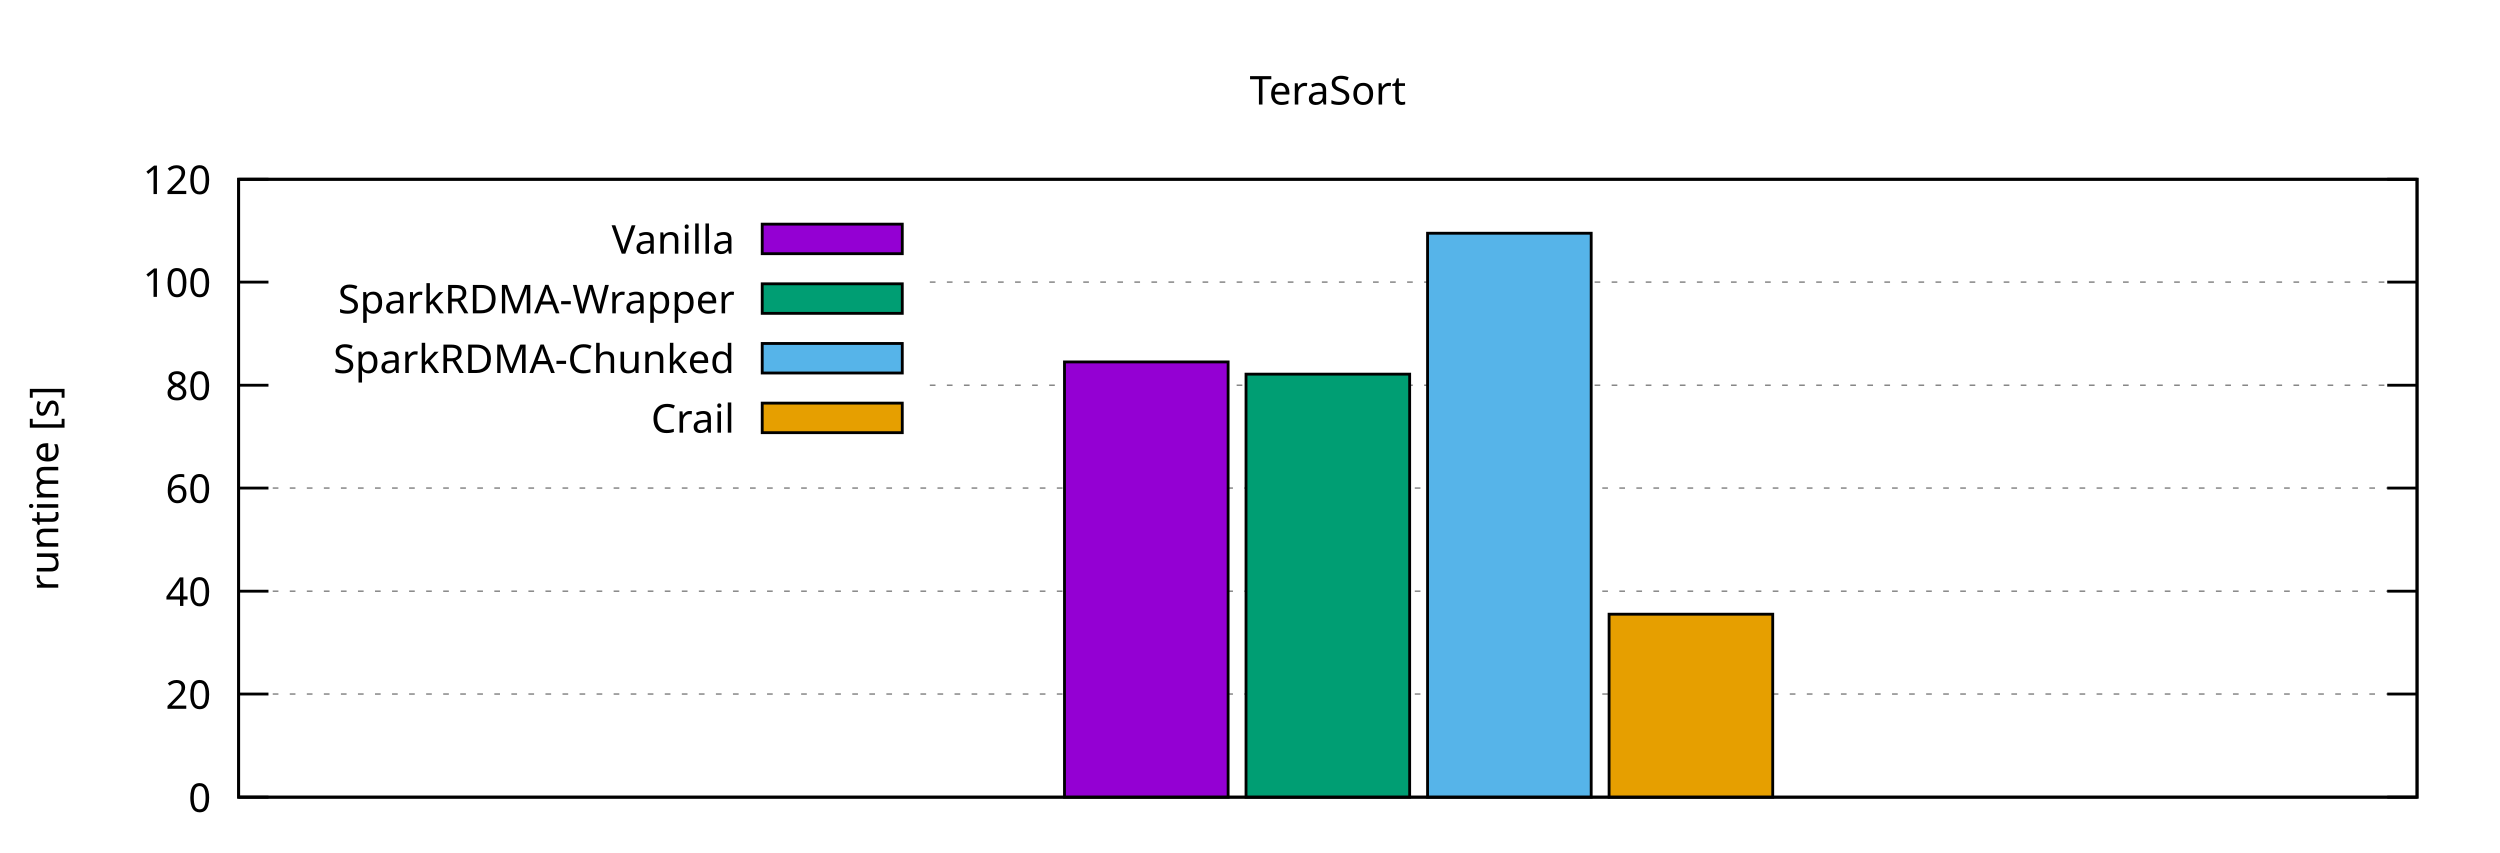
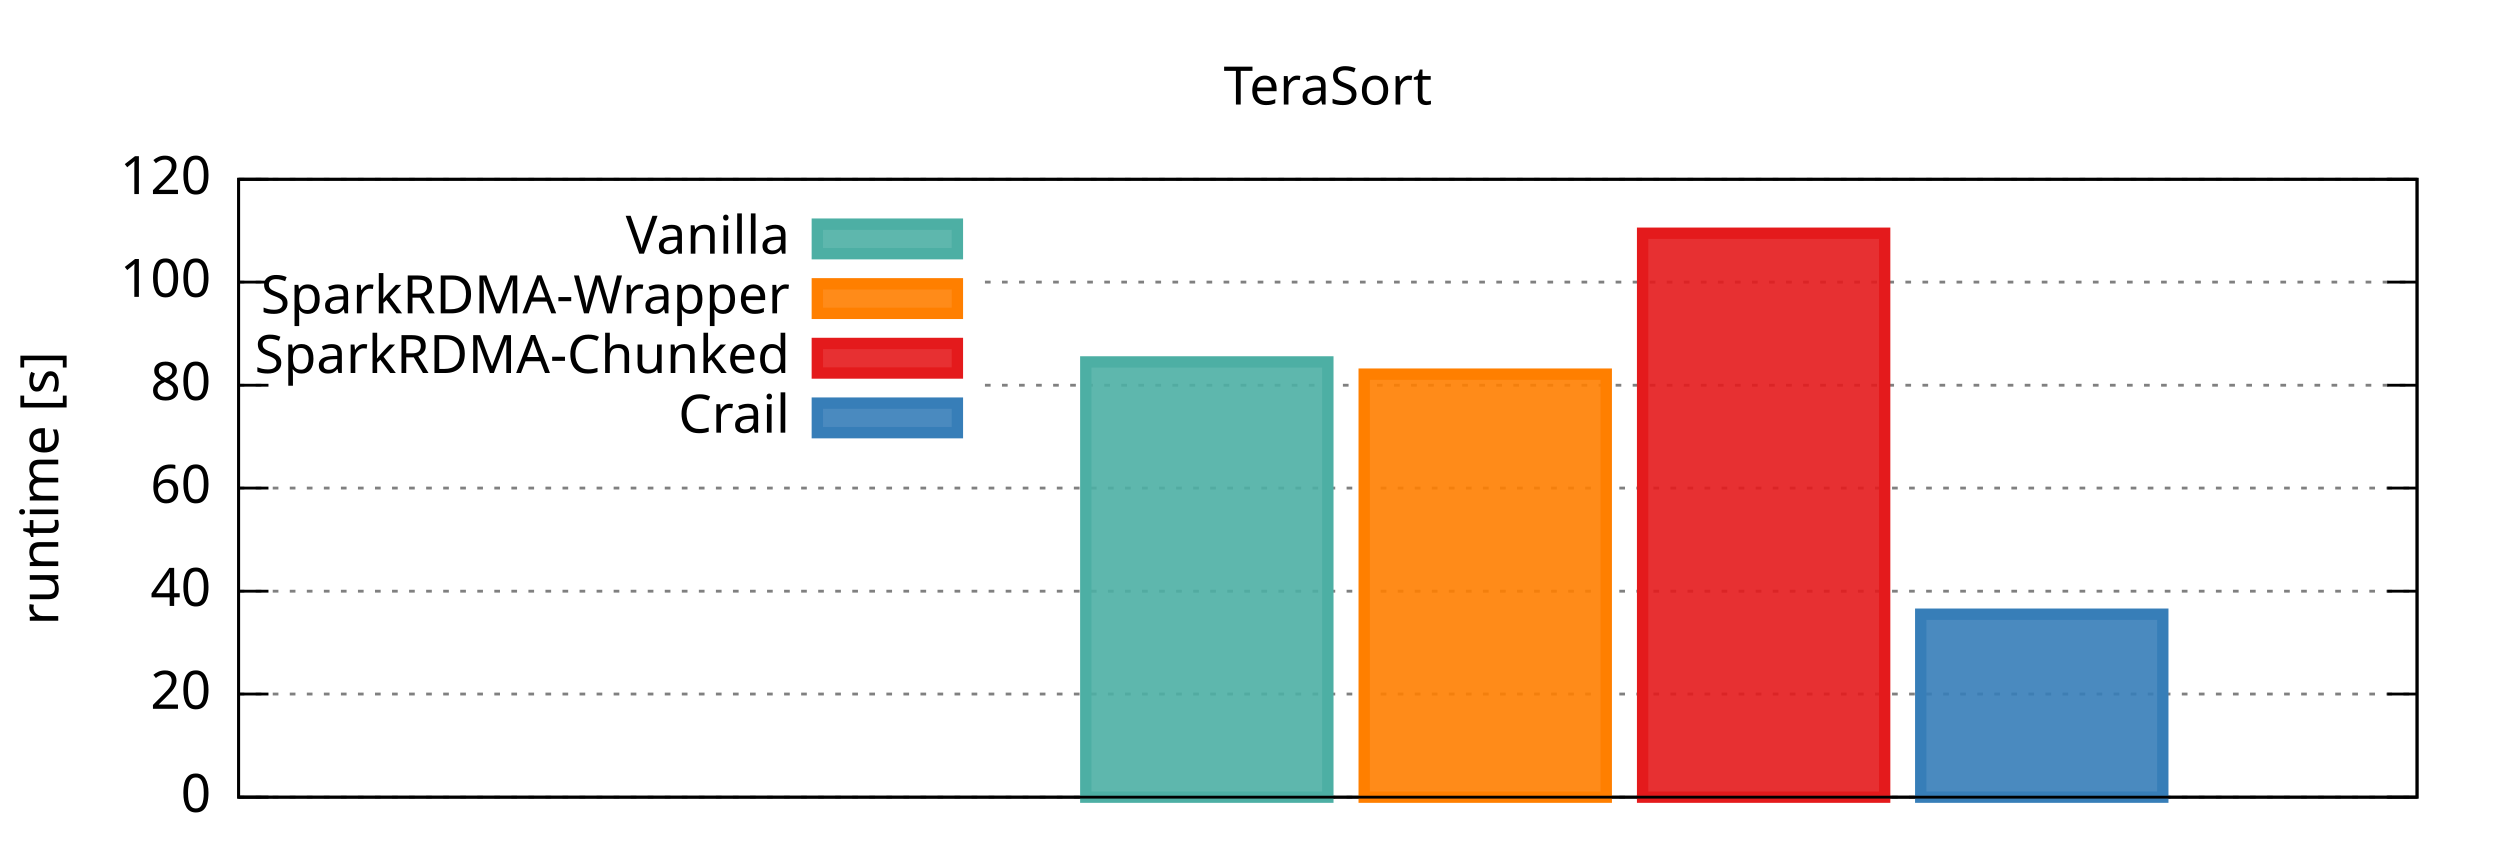
<svg xmlns="http://www.w3.org/2000/svg" xmlns:xlink="http://www.w3.org/1999/xlink" width="880" height="300" viewBox="0 0 880 300">
  <g id="gnuplot_canvas">
    <rect x="0" y="0" width="880" height="300" fill="none" />
    <defs>
      <circle id="gpDot" r="0.5" stroke-width="0.5" />
      <path id="gpPt0" stroke-width="0.190" stroke="currentColor" d="M-1,0 h2 M0,-1 v2" />
      <path id="gpPt1" stroke-width="0.190" stroke="currentColor" d="M-1,-1 L1,1 M1,-1 L-1,1" />
      <path id="gpPt2" stroke-width="0.190" stroke="currentColor" d="M-1,0 L1,0 M0,-1 L0,1 M-1,-1 L1,1 M-1,1 L1,-1" />
      <rect id="gpPt3" stroke-width="0.190" stroke="currentColor" x="-1" y="-1" width="2" height="2" />
      <rect id="gpPt4" stroke-width="0.190" stroke="currentColor" fill="currentColor" x="-1" y="-1" width="2" height="2" />
      <circle id="gpPt5" stroke-width="0.190" stroke="currentColor" cx="0" cy="0" r="1" />
      <use xlink:href="#gpPt5" id="gpPt6" fill="currentColor" stroke="none" />
      <path id="gpPt7" stroke-width="0.190" stroke="currentColor" d="M0,-1.33 L-1.33,0.67 L1.33,0.67 z" />
      <use xlink:href="#gpPt7" id="gpPt8" fill="currentColor" stroke="none" />
      <use xlink:href="#gpPt7" id="gpPt9" stroke="currentColor" transform="rotate(180)" />
      <use xlink:href="#gpPt9" id="gpPt10" fill="currentColor" stroke="none" />
      <use xlink:href="#gpPt3" id="gpPt11" stroke="currentColor" transform="rotate(45)" />
      <use xlink:href="#gpPt11" id="gpPt12" fill="currentColor" stroke="none" />
-       <path id="gpPt13" stroke-width="0.190" stroke="currentColor" d="M0,1.330 L1.265,0.411 L0.782,-1.067 L-0.782,-1.076 L-1.265,0.411 z" />
-       <use xlink:href="#gpPt13" id="gpPt14" fill="currentColor" stroke="none" />
-       <filter id="textbox" filterUnits="objectBoundingBox" x="0" y="0" height="1" width="1">
-         <feFlood flood-color="white" flood-opacity="1" result="bgnd" />
-         <feComposite in="SourceGraphic" in2="bgnd" operator="atop" />
-       </filter>
-       <filter id="greybox" filterUnits="objectBoundingBox" x="0" y="0" height="1" width="1">
-         <feFlood flood-color="lightgrey" flood-opacity="1" result="grey" />
-         <feComposite in="SourceGraphic" in2="grey" operator="atop" />
-       </filter>
    </defs>
-     <g fill="none" color="white" stroke="currentColor" stroke-width="1.00" stroke-linecap="butt" stroke-linejoin="miter">
+     <g style="fill:none; color:white; stroke:currentColor; stroke-width:1.00; stroke-linecap:butt; stroke-linejoin:miter">
</g>
-     <g fill="none" color="black" stroke="currentColor" stroke-width="1.00" stroke-linecap="butt" stroke-linejoin="miter">
+     <g style="fill:none; color:black; stroke:currentColor; stroke-width:1.00; stroke-linecap:butt; stroke-linejoin:miter">
</g>
-     <g fill="none" color="black" stroke="black" stroke-width="0.50" stroke-linecap="butt" stroke-linejoin="miter">
- </g>
-     <g fill="none" color="gray" stroke="currentColor" stroke-width="0.50" stroke-linecap="butt" stroke-linejoin="miter">
-       <path stroke="gray" stroke-dasharray="2,4" class="gridline" d="M84.0,280.6 L850.8,280.6  " />
+     <g style="fill:none; color:gray; stroke:currentColor; stroke-width:1.00; stroke-linecap:butt; stroke-linejoin:miter">
+       <path stroke="gray" stroke-dasharray=" 2,4" class="gridline" d="M84.0,280.6 L850.8,280.6  h0.01" />
    </g>
-     <g fill="none" color="gray" stroke="gray" stroke-width="1.00" stroke-linecap="butt" stroke-linejoin="miter">
- </g>
-     <g fill="none" color="black" stroke="currentColor" stroke-width="1.00" stroke-linecap="butt" stroke-linejoin="miter">
-       <path stroke="black" d="M84.0,280.6 L94.5,280.6 M850.8,280.6 L840.3,280.6  " />
-       <g transform="translate(74.3,285.8)" stroke="none" fill="black" font-family="Times-Roman" font-size="14.00" text-anchor="end">
-         <text>
-           <tspan font-family="Times-Roman"> 0</tspan>
-         </text>
+     <g style="fill:none; color:black; stroke:currentColor; stroke-width:1.00; stroke-linecap:butt; stroke-linejoin:miter">
+       <path stroke="black" d="M84.0,280.6 L94.5,280.6 M850.8,280.6 L840.3,280.6  h0.01" />
+       <g transform="translate(74.3,285.8)" style="stroke:none; fill:black; font-family:Times-Roman; font-size:14.00pt; text-anchor:end">
+         <text> 0</text>
      </g>
    </g>
-     <g fill="none" color="black" stroke="currentColor" stroke-width="1.00" stroke-linecap="butt" stroke-linejoin="miter">
- </g>
-     <g fill="none" color="black" stroke="black" stroke-width="0.50" stroke-linecap="butt" stroke-linejoin="miter">
- </g>
-     <g fill="none" color="gray" stroke="currentColor" stroke-width="0.50" stroke-linecap="butt" stroke-linejoin="miter">
-       <path stroke="gray" stroke-dasharray="2,4" class="gridline" d="M84.0,244.3 L850.8,244.3  " />
+     <g style="fill:none; color:gray; stroke:currentColor; stroke-width:1.00; stroke-linecap:butt; stroke-linejoin:miter">
+       <path stroke="gray" stroke-dasharray=" 2,4" class="gridline" d="M84.0,244.3 L850.8,244.3  h0.01" />
    </g>
-     <g fill="none" color="gray" stroke="gray" stroke-width="1.00" stroke-linecap="butt" stroke-linejoin="miter">
- </g>
-     <g fill="none" color="black" stroke="currentColor" stroke-width="1.00" stroke-linecap="butt" stroke-linejoin="miter">
-       <path stroke="black" d="M84.0,244.3 L94.5,244.3 M850.8,244.3 L840.3,244.3  " />
-       <g transform="translate(74.3,249.5)" stroke="none" fill="black" font-family="Times-Roman" font-size="14.00" text-anchor="end">
-         <text>
-           <tspan font-family="Times-Roman"> 20</tspan>
-         </text>
+     <g style="fill:none; color:black; stroke:currentColor; stroke-width:1.00; stroke-linecap:butt; stroke-linejoin:miter">
+       <path stroke="black" d="M84.0,244.3 L94.5,244.3 M850.8,244.3 L840.3,244.3  h0.01" />
+       <g transform="translate(74.3,249.5)" style="stroke:none; fill:black; font-family:Times-Roman; font-size:14.00pt; text-anchor:end">
+         <text> 20</text>
      </g>
    </g>
-     <g fill="none" color="black" stroke="currentColor" stroke-width="1.00" stroke-linecap="butt" stroke-linejoin="miter">
- </g>
-     <g fill="none" color="black" stroke="black" stroke-width="0.50" stroke-linecap="butt" stroke-linejoin="miter">
- </g>
-     <g fill="none" color="gray" stroke="currentColor" stroke-width="0.50" stroke-linecap="butt" stroke-linejoin="miter">
-       <path stroke="gray" stroke-dasharray="2,4" class="gridline" d="M84.0,208.1 L850.8,208.1  " />
+     <g style="fill:none; color:gray; stroke:currentColor; stroke-width:1.00; stroke-linecap:butt; stroke-linejoin:miter">
+       <path stroke="gray" stroke-dasharray=" 2,4" class="gridline" d="M84.0,208.1 L850.8,208.1  h0.01" />
    </g>
-     <g fill="none" color="gray" stroke="gray" stroke-width="1.00" stroke-linecap="butt" stroke-linejoin="miter">
- </g>
-     <g fill="none" color="black" stroke="currentColor" stroke-width="1.00" stroke-linecap="butt" stroke-linejoin="miter">
-       <path stroke="black" d="M84.0,208.1 L94.5,208.1 M850.8,208.1 L840.3,208.1  " />
-       <g transform="translate(74.3,213.3)" stroke="none" fill="black" font-family="Times-Roman" font-size="14.00" text-anchor="end">
-         <text>
-           <tspan font-family="Times-Roman"> 40</tspan>
-         </text>
+     <g style="fill:none; color:black; stroke:currentColor; stroke-width:1.00; stroke-linecap:butt; stroke-linejoin:miter">
+       <path stroke="black" d="M84.0,208.1 L94.5,208.1 M850.8,208.1 L840.3,208.1  h0.01" />
+       <g transform="translate(74.3,213.3)" style="stroke:none; fill:black; font-family:Times-Roman; font-size:14.00pt; text-anchor:end">
+         <text> 40</text>
      </g>
    </g>
-     <g fill="none" color="black" stroke="currentColor" stroke-width="1.00" stroke-linecap="butt" stroke-linejoin="miter">
- </g>
-     <g fill="none" color="black" stroke="black" stroke-width="0.50" stroke-linecap="butt" stroke-linejoin="miter">
- </g>
-     <g fill="none" color="gray" stroke="currentColor" stroke-width="0.50" stroke-linecap="butt" stroke-linejoin="miter">
-       <path stroke="gray" stroke-dasharray="2,4" class="gridline" d="M84.0,171.8 L850.8,171.8  " />
+     <g style="fill:none; color:gray; stroke:currentColor; stroke-width:1.00; stroke-linecap:butt; stroke-linejoin:miter">
+       <path stroke="gray" stroke-dasharray=" 2,4" class="gridline" d="M84.0,171.8 L850.8,171.8  h0.01" />
    </g>
-     <g fill="none" color="gray" stroke="gray" stroke-width="1.00" stroke-linecap="butt" stroke-linejoin="miter">
- </g>
-     <g fill="none" color="black" stroke="currentColor" stroke-width="1.00" stroke-linecap="butt" stroke-linejoin="miter">
-       <path stroke="black" d="M84.0,171.8 L94.5,171.8 M850.8,171.8 L840.3,171.8  " />
-       <g transform="translate(74.3,177.0)" stroke="none" fill="black" font-family="Times-Roman" font-size="14.00" text-anchor="end">
-         <text>
-           <tspan font-family="Times-Roman"> 60</tspan>
-         </text>
+     <g style="fill:none; color:black; stroke:currentColor; stroke-width:1.00; stroke-linecap:butt; stroke-linejoin:miter">
+       <path stroke="black" d="M84.0,171.8 L94.5,171.8 M850.8,171.8 L840.3,171.8  h0.01" />
+       <g transform="translate(74.3,177.0)" style="stroke:none; fill:black; font-family:Times-Roman; font-size:14.00pt; text-anchor:end">
+         <text> 60</text>
      </g>
    </g>
-     <g fill="none" color="black" stroke="currentColor" stroke-width="1.00" stroke-linecap="butt" stroke-linejoin="miter">
- </g>
-     <g fill="none" color="black" stroke="black" stroke-width="0.50" stroke-linecap="butt" stroke-linejoin="miter">
- </g>
-     <g fill="none" color="gray" stroke="currentColor" stroke-width="0.50" stroke-linecap="butt" stroke-linejoin="miter">
-       <path stroke="gray" stroke-dasharray="2,4" class="gridline" d="M84.0,135.6 L93.7,135.6 M327.3,135.6 L850.8,135.6  " />
+     <g style="fill:none; color:gray; stroke:currentColor; stroke-width:1.00; stroke-linecap:butt; stroke-linejoin:miter">
+       <path stroke="gray" stroke-dasharray=" 2,4" class="gridline" d="M84.0,135.6 L93.7,135.6 M346.7,135.6 L850.8,135.6  h0.01" />
    </g>
-     <g fill="none" color="gray" stroke="gray" stroke-width="1.00" stroke-linecap="butt" stroke-linejoin="miter">
- </g>
-     <g fill="none" color="black" stroke="currentColor" stroke-width="1.00" stroke-linecap="butt" stroke-linejoin="miter">
-       <path stroke="black" d="M84.0,135.6 L94.5,135.6 M850.8,135.6 L840.3,135.6  " />
-       <g transform="translate(74.3,140.8)" stroke="none" fill="black" font-family="Times-Roman" font-size="14.00" text-anchor="end">
-         <text>
-           <tspan font-family="Times-Roman"> 80</tspan>
-         </text>
+     <g style="fill:none; color:black; stroke:currentColor; stroke-width:1.00; stroke-linecap:butt; stroke-linejoin:miter">
+       <path stroke="black" d="M84.0,135.6 L94.5,135.6 M850.8,135.6 L840.3,135.6  h0.01" />
+       <g transform="translate(74.3,140.8)" style="stroke:none; fill:black; font-family:Times-Roman; font-size:14.00pt; text-anchor:end">
+         <text> 80</text>
      </g>
    </g>
-     <g fill="none" color="black" stroke="currentColor" stroke-width="1.00" stroke-linecap="butt" stroke-linejoin="miter">
- </g>
-     <g fill="none" color="black" stroke="black" stroke-width="0.50" stroke-linecap="butt" stroke-linejoin="miter">
- </g>
-     <g fill="none" color="gray" stroke="currentColor" stroke-width="0.50" stroke-linecap="butt" stroke-linejoin="miter">
-       <path stroke="gray" stroke-dasharray="2,4" class="gridline" d="M84.0,99.3 L93.7,99.3 M327.3,99.3 L850.8,99.3  " />
+     <g style="fill:none; color:gray; stroke:currentColor; stroke-width:1.00; stroke-linecap:butt; stroke-linejoin:miter">
+       <path stroke="gray" stroke-dasharray=" 2,4" class="gridline" d="M84.0,99.3 L93.7,99.3 M346.7,99.3 L850.8,99.3  h0.01" />
    </g>
-     <g fill="none" color="gray" stroke="gray" stroke-width="1.00" stroke-linecap="butt" stroke-linejoin="miter">
- </g>
-     <g fill="none" color="black" stroke="currentColor" stroke-width="1.00" stroke-linecap="butt" stroke-linejoin="miter">
-       <path stroke="black" d="M84.0,99.3 L94.5,99.3 M850.8,99.3 L840.3,99.3  " />
-       <g transform="translate(74.3,104.5)" stroke="none" fill="black" font-family="Times-Roman" font-size="14.00" text-anchor="end">
-         <text>
-           <tspan font-family="Times-Roman"> 100</tspan>
-         </text>
+     <g style="fill:none; color:black; stroke:currentColor; stroke-width:1.00; stroke-linecap:butt; stroke-linejoin:miter">
+       <path stroke="black" d="M84.0,99.3 L94.5,99.3 M850.8,99.3 L840.3,99.3  h0.01" />
+       <g transform="translate(74.3,104.5)" style="stroke:none; fill:black; font-family:Times-Roman; font-size:14.00pt; text-anchor:end">
+         <text> 100</text>
      </g>
    </g>
-     <g fill="none" color="black" stroke="currentColor" stroke-width="1.00" stroke-linecap="butt" stroke-linejoin="miter">
- </g>
-     <g fill="none" color="black" stroke="black" stroke-width="0.50" stroke-linecap="butt" stroke-linejoin="miter">
- </g>
-     <g fill="none" color="gray" stroke="currentColor" stroke-width="0.50" stroke-linecap="butt" stroke-linejoin="miter">
-       <path stroke="gray" stroke-dasharray="2,4" class="gridline" d="M84.0,63.1 L850.8,63.1  " />
+     <g style="fill:none; color:gray; stroke:currentColor; stroke-width:1.00; stroke-linecap:butt; stroke-linejoin:miter">
+       <path stroke="gray" stroke-dasharray=" 2,4" class="gridline" d="M84.0,63.1 L850.8,63.1  h0.01" />
    </g>
-     <g fill="none" color="gray" stroke="gray" stroke-width="1.00" stroke-linecap="butt" stroke-linejoin="miter">
- </g>
-     <g fill="none" color="black" stroke="currentColor" stroke-width="1.00" stroke-linecap="butt" stroke-linejoin="miter">
-       <path stroke="black" d="M84.0,63.1 L94.5,63.1 M850.8,63.1 L840.3,63.1  " />
-       <g transform="translate(74.3,68.3)" stroke="none" fill="black" font-family="Times-Roman" font-size="14.00" text-anchor="end">
-         <text>
-           <tspan font-family="Times-Roman"> 120</tspan>
-         </text>
+     <g style="fill:none; color:black; stroke:currentColor; stroke-width:1.00; stroke-linecap:butt; stroke-linejoin:miter">
+       <path stroke="black" d="M84.0,63.1 L94.5,63.1 M850.8,63.1 L840.3,63.1  h0.01" />
+       <g transform="translate(74.3,68.3)" style="stroke:none; fill:black; font-family:Times-Roman; font-size:14.00pt; text-anchor:end">
+         <text> 120</text>
      </g>
-     </g>
-     <g fill="none" color="black" stroke="currentColor" stroke-width="1.00" stroke-linecap="butt" stroke-linejoin="miter">
- </g>
-     <g fill="none" color="black" stroke="currentColor" stroke-width="1.00" stroke-linecap="butt" stroke-linejoin="miter">
-       <path stroke="black" d="M84.0,63.1 L84.0,280.6 L850.8,280.6 L850.8,63.1 L84.0,63.1 Z  " />
-     </g>
-     <g fill="none" color="black" stroke="currentColor" stroke-width="1.00" stroke-linecap="butt" stroke-linejoin="miter">
-       <g transform="translate(20.5,171.9) rotate(270)" stroke="none" fill="black" font-family="Times-Roman" font-size="14.00" text-anchor="middle">
-         <text>
-           <tspan font-family="Times-Roman">runtime [s]</tspan>
-         </text>
+       <path stroke="black" d="M84.0,63.1 L84.0,280.6 L850.8,280.6 L850.8,63.1 L84.0,63.1 Z  h0.01" />
+       <g transform="translate(20.5,171.9) rotate(270)" style="stroke:none; fill:black; font-family:Times-Roman; font-size:14.00pt; text-anchor:middle">
+         <text>runtime [s]</text>
      </g>
-     </g>
-     <g fill="none" color="black" stroke="currentColor" stroke-width="1.00" stroke-linecap="butt" stroke-linejoin="miter">
-       <g transform="translate(467.4,36.8)" stroke="none" fill="black" font-family="Times-Roman" font-size="14.00" text-anchor="middle">
-         <text>
-           <tspan font-family="Times-Roman">TeraSort</tspan>
-         </text>
+       <g transform="translate(467.4,36.8)" style="stroke:none; fill:black; font-family:Times-Roman; font-size:14.00pt; text-anchor:middle">
+         <text>TeraSort</text>
      </g>
    </g>
    <g id="gnuplot_plot_1">
-       <g fill="none" color="black" stroke="currentColor" stroke-width="1.00" stroke-linecap="butt" stroke-linejoin="miter">
-         <g transform="translate(258.6,89.3)" stroke="none" fill="black" font-family="Times-Roman" font-size="14.00" text-anchor="end">
-           <text>
-             <tspan font-family="Times-Roman">Vanilla</tspan>
-           </text>
+       <g style="fill:none; color:white; stroke:black; stroke-width:4.00; stroke-linecap:butt; stroke-linejoin:miter">
+ </g>
+       <g style="fill:none; color:red; stroke:currentColor; stroke-width:4.00; stroke-linecap:butt; stroke-linejoin:miter">
+         <g transform="translate(278.0,89.3)" style="stroke:none; fill:black; font-family:Times-Roman; font-size:14.00pt; text-anchor:end">
+           <text xml:space="preserve">  Vanilla</text>
        </g>
+         <g style="stroke:none; shape-rendering:crispEdges">
+           <polygon fill="rgb( 77, 175, 164)" fill-opacity="0.9" points="287.7,89.3 337.0,89.3 337.0,78.8 287.7,78.8 " />
+         </g>
+         <path stroke="rgb( 77, 175, 164)" d="M287.7,89.3 L337.0,89.3 L337.0,78.9 L287.7,78.9 L287.7,89.3 Z  h0.01" />
+         <g style="stroke:none; shape-rendering:crispEdges">
+           <polygon fill="rgb( 77, 175, 164)" fill-opacity="0.9" points="382.2,280.6 467.5,280.6 467.5,127.3 382.2,127.3 " />
+         </g>
+         <path stroke="rgb( 77, 175, 164)" d="M382.2,280.6 L382.2,127.4 L467.4,127.4 L467.4,280.6 L382.2,280.6 Z  h0.01" />
      </g>
-       <g fill="none" color="black" stroke="currentColor" stroke-width="1.00" stroke-linecap="butt" stroke-linejoin="miter">
-         <g stroke="none" shape-rendering="crispEdges">
-           <polygon fill="rgb(148,   0, 211)" points="268.3,89.3 317.6,89.3 317.6,78.8 268.3,78.8 " />
-         </g>
-         <path stroke="black" d="M268.3,89.3 L317.6,89.3 L317.6,78.9 L268.3,78.9 L268.3,89.3 Z  " />
-       </g>
-       <g fill="none" color="black" stroke="currentColor" stroke-width="1.00" stroke-linecap="butt" stroke-linejoin="miter">
-         <g stroke="none" shape-rendering="crispEdges">
-           <polygon fill="rgb(148,   0, 211)" points="374.7,280.6 432.4,280.6 432.4,127.3 374.7,127.3 " />
-         </g>
-         <path stroke="black" d="M374.7,280.6 L374.7,127.4 L432.3,127.4 L432.3,280.6 L374.7,280.6 Z  " />
-       </g>
-       <g fill="none" color="black" stroke="currentColor" stroke-width="1.00" stroke-linecap="butt" stroke-linejoin="miter">
- </g>
    </g>
    <g id="gnuplot_plot_2">
-       <g fill="none" color="black" stroke="currentColor" stroke-width="1.00" stroke-linecap="butt" stroke-linejoin="miter">
-         <g transform="translate(258.6,110.3)" stroke="none" fill="black" font-family="Times-Roman" font-size="14.00" text-anchor="end">
-           <text>
-             <tspan font-family="Times-Roman">SparkRDMA-Wrapper</tspan>
-           </text>
+       <g style="fill:none; color:green; stroke:currentColor; stroke-width:4.00; stroke-linecap:butt; stroke-linejoin:miter">
+         <g transform="translate(278.0,110.3)" style="stroke:none; fill:black; font-family:Times-Roman; font-size:14.00pt; text-anchor:end">
+           <text xml:space="preserve">  SparkRDMA-Wrapper</text>
        </g>
+         <g style="stroke:none; shape-rendering:crispEdges">
+           <polygon fill="rgb(255, 127,   0)" fill-opacity="0.9" points="287.7,110.3 337.0,110.3 337.0,99.8 287.7,99.8 " />
+         </g>
+         <path stroke="rgb(255, 127,   0)" d="M287.7,110.3 L337.0,110.3 L337.0,99.9 L287.7,99.9 L287.7,110.3 Z  h0.01" />
+         <g style="stroke:none; shape-rendering:crispEdges">
+           <polygon fill="rgb(255, 127,   0)" fill-opacity="0.9" points="480.2,280.6 565.5,280.6 565.5,131.6 480.2,131.6 " />
+         </g>
+         <path stroke="rgb(255, 127,   0)" d="M480.2,280.6 L480.2,131.7 L565.4,131.7 L565.4,280.6 L480.2,280.6 Z  h0.01" />
      </g>
-       <g fill="none" color="black" stroke="currentColor" stroke-width="1.00" stroke-linecap="butt" stroke-linejoin="miter">
-         <g stroke="none" shape-rendering="crispEdges">
-           <polygon fill="rgb(  0, 158, 115)" points="268.3,110.3 317.6,110.3 317.6,99.8 268.3,99.8 " />
-         </g>
-         <path stroke="black" d="M268.3,110.3 L317.6,110.3 L317.6,99.9 L268.3,99.9 L268.3,110.3 Z  " />
-       </g>
-       <g fill="none" color="black" stroke="currentColor" stroke-width="1.00" stroke-linecap="butt" stroke-linejoin="miter">
-         <g stroke="none" shape-rendering="crispEdges">
-           <polygon fill="rgb(  0, 158, 115)" points="438.6,280.6 496.3,280.6 496.3,131.6 438.6,131.6 " />
-         </g>
-         <path stroke="black" d="M438.6,280.6 L438.6,131.7 L496.2,131.7 L496.2,280.6 L438.6,280.6 Z  " />
-       </g>
-       <g fill="none" color="black" stroke="currentColor" stroke-width="1.00" stroke-linecap="butt" stroke-linejoin="miter">
- </g>
    </g>
    <g id="gnuplot_plot_3">
-       <g fill="none" color="black" stroke="currentColor" stroke-width="1.00" stroke-linecap="butt" stroke-linejoin="miter">
-         <g transform="translate(258.6,131.3)" stroke="none" fill="black" font-family="Times-Roman" font-size="14.00" text-anchor="end">
-           <text>
-             <tspan font-family="Times-Roman">SparkRDMA-Chunked</tspan>
-           </text>
+       <g style="fill:none; color:blue; stroke:currentColor; stroke-width:4.00; stroke-linecap:butt; stroke-linejoin:miter">
+         <g transform="translate(278.0,131.3)" style="stroke:none; fill:black; font-family:Times-Roman; font-size:14.00pt; text-anchor:end">
+           <text xml:space="preserve">  SparkRDMA-Chunked</text>
        </g>
+         <g style="stroke:none; shape-rendering:crispEdges">
+           <polygon fill="rgb(228,  26,  28)" fill-opacity="0.9" points="287.7,131.3 337.0,131.3 337.0,120.8 287.7,120.8 " />
+         </g>
+         <path stroke="rgb(228,  26,  28)" d="M287.7,131.3 L337.0,131.3 L337.0,120.9 L287.7,120.9 L287.7,131.3 Z  h0.01" />
+         <g style="stroke:none; shape-rendering:crispEdges">
+           <polygon fill="rgb(228,  26,  28)" fill-opacity="0.9" points="578.2,280.6 663.5,280.6 663.5,82.0 578.2,82.0 " />
+         </g>
+         <path stroke="rgb(228,  26,  28)" d="M578.2,280.6 L578.2,82.1 L663.4,82.1 L663.4,280.6 L578.2,280.6 Z  h0.01" />
      </g>
-       <g fill="none" color="black" stroke="currentColor" stroke-width="1.00" stroke-linecap="butt" stroke-linejoin="miter">
-         <g stroke="none" shape-rendering="crispEdges">
-           <polygon fill="rgb( 86, 180, 233)" points="268.3,131.3 317.6,131.3 317.6,120.8 268.3,120.8 " />
-         </g>
-         <path stroke="black" d="M268.3,131.3 L317.6,131.3 L317.6,120.9 L268.3,120.9 L268.3,131.3 Z  " />
-       </g>
-       <g fill="none" color="black" stroke="currentColor" stroke-width="1.00" stroke-linecap="butt" stroke-linejoin="miter">
-         <g stroke="none" shape-rendering="crispEdges">
-           <polygon fill="rgb( 86, 180, 233)" points="502.5,280.6 560.2,280.6 560.2,82.0 502.5,82.0 " />
-         </g>
-         <path stroke="black" d="M502.5,280.6 L502.5,82.1 L560.1,82.1 L560.1,280.6 L502.5,280.6 Z  " />
-       </g>
-       <g fill="none" color="black" stroke="currentColor" stroke-width="1.00" stroke-linecap="butt" stroke-linejoin="miter">
- </g>
    </g>
    <g id="gnuplot_plot_4">
-       <g fill="none" color="black" stroke="currentColor" stroke-width="1.00" stroke-linecap="butt" stroke-linejoin="miter">
-         <g transform="translate(258.6,152.3)" stroke="none" fill="black" font-family="Times-Roman" font-size="14.00" text-anchor="end">
-           <text>
-             <tspan font-family="Times-Roman">Crail</tspan>
-           </text>
+       <g style="fill:none; color:cyan; stroke:currentColor; stroke-width:4.00; stroke-linecap:butt; stroke-linejoin:miter">
+         <g transform="translate(278.0,152.3)" style="stroke:none; fill:black; font-family:Times-Roman; font-size:14.00pt; text-anchor:end">
+           <text xml:space="preserve">  Crail</text>
        </g>
+         <g style="stroke:none; shape-rendering:crispEdges">
+           <polygon fill="rgb( 55, 126, 184)" fill-opacity="0.9" points="287.7,152.3 337.0,152.3 337.0,141.8 287.7,141.8 " />
+         </g>
+         <path stroke="rgb( 55, 126, 184)" d="M287.7,152.3 L337.0,152.3 L337.0,141.9 L287.7,141.9 L287.7,152.3 Z  h0.01" />
+         <g style="stroke:none; shape-rendering:crispEdges">
+           <polygon fill="rgb( 55, 126, 184)" fill-opacity="0.9" points="676.1,280.6 761.4,280.6 761.4,216.1 676.1,216.1 " />
+         </g>
+         <path stroke="rgb( 55, 126, 184)" d="M676.1,280.6 L676.1,216.2 L761.3,216.2 L761.3,280.6 L676.1,280.6 Z  h0.01" />
      </g>
-       <g fill="none" color="black" stroke="currentColor" stroke-width="1.00" stroke-linecap="butt" stroke-linejoin="miter">
-         <g stroke="none" shape-rendering="crispEdges">
-           <polygon fill="rgb(230, 159,   0)" points="268.3,152.3 317.6,152.3 317.6,141.8 268.3,141.8 " />
-         </g>
-         <path stroke="black" d="M268.3,152.3 L317.6,152.3 L317.6,141.9 L268.3,141.9 L268.3,152.3 Z  " />
-       </g>
-       <g fill="none" color="black" stroke="currentColor" stroke-width="1.00" stroke-linecap="butt" stroke-linejoin="miter">
-         <g stroke="none" shape-rendering="crispEdges">
-           <polygon fill="rgb(230, 159,   0)" points="566.4,280.6 624.1,280.6 624.1,216.1 566.4,216.1 " />
-         </g>
-         <path stroke="black" d="M566.4,280.6 L566.4,216.2 L624.0,216.2 L624.0,280.6 L566.4,280.6 Z  " />
-       </g>
-       <g fill="none" color="black" stroke="currentColor" stroke-width="1.00" stroke-linecap="butt" stroke-linejoin="miter">
+     </g>
+     <g style="fill:none; color:white; stroke:rgb( 55, 126, 184); stroke-width:1.00; stroke-linecap:butt; stroke-linejoin:miter">
</g>
+     <g style="fill:none; color:black; stroke:currentColor; stroke-width:1.00; stroke-linecap:butt; stroke-linejoin:miter">
+       <path stroke="black" d="M84.0,63.1 L84.0,280.6 L850.8,280.6 L850.8,63.1 L84.0,63.1 Z  h0.01" />
    </g>
-     <g fill="none" color="white" stroke="rgb(230, 159,   0)" stroke-width="2.00" stroke-linecap="butt" stroke-linejoin="miter">
- </g>
-     <g fill="none" color="black" stroke="currentColor" stroke-width="2.00" stroke-linecap="butt" stroke-linejoin="miter">
- </g>
-     <g fill="none" color="black" stroke="black" stroke-width="1.00" stroke-linecap="butt" stroke-linejoin="miter">
- </g>
-     <g fill="none" color="black" stroke="currentColor" stroke-width="1.00" stroke-linecap="butt" stroke-linejoin="miter">
-       <path stroke="black" d="M84.0,63.1 L84.0,280.6 L850.8,280.6 L850.8,63.1 L84.0,63.1 Z  " />
-     </g>
-     <g fill="none" color="black" stroke="currentColor" stroke-width="1.00" stroke-linecap="butt" stroke-linejoin="miter">
- </g>
  </g>
</svg>
